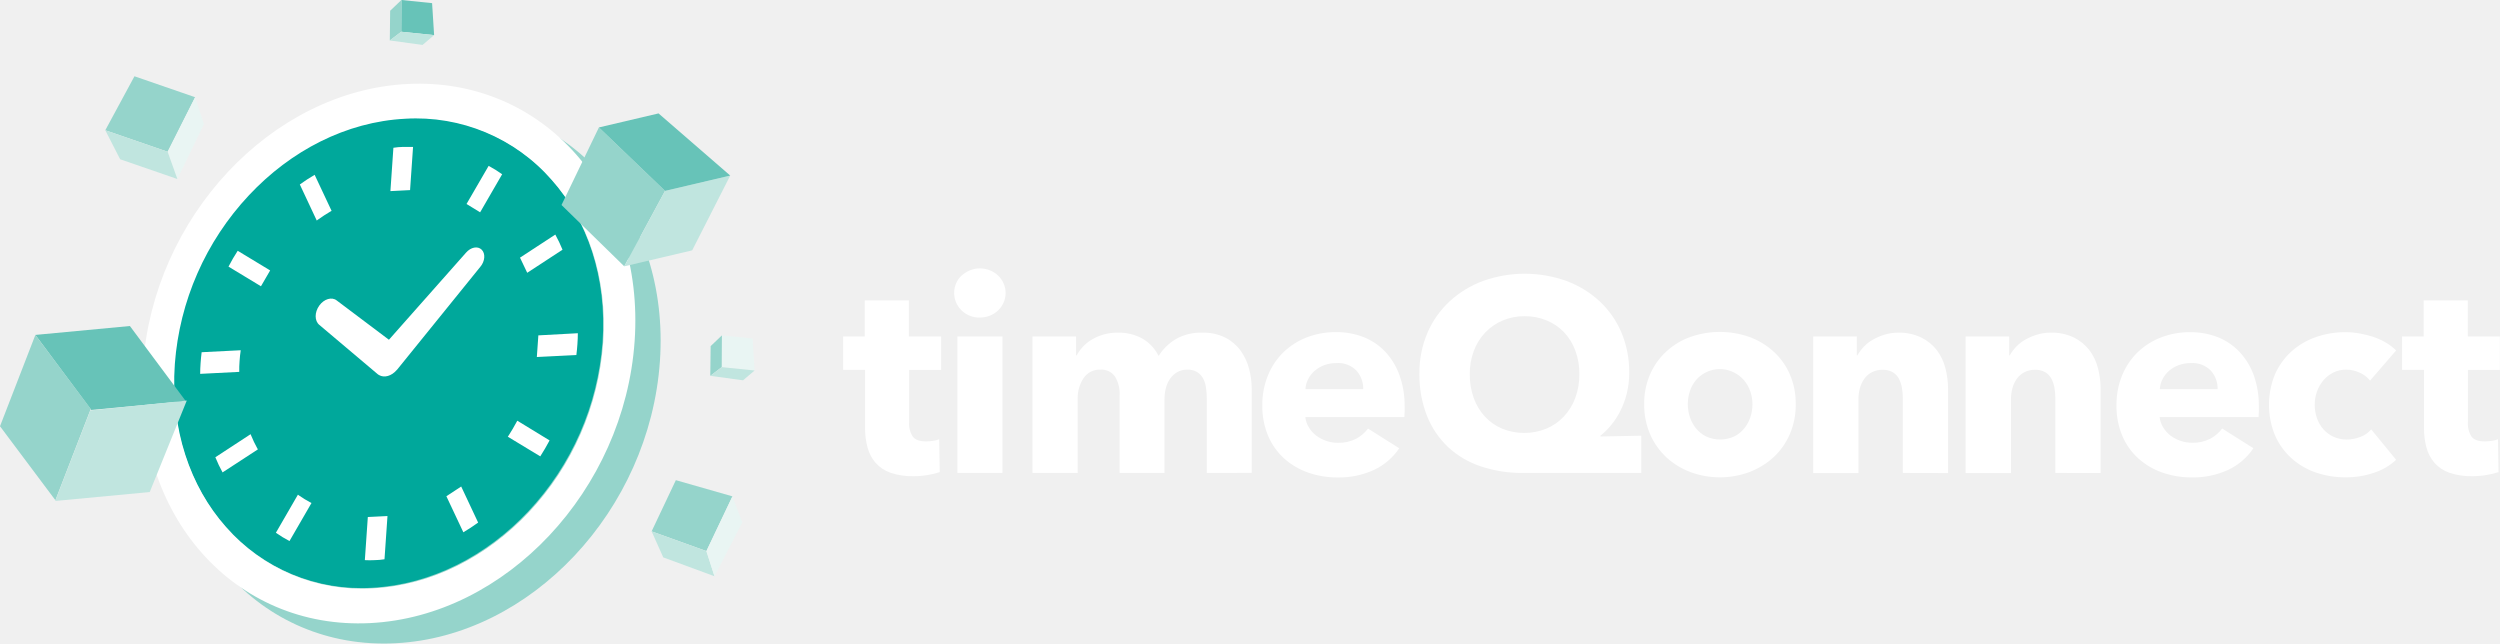
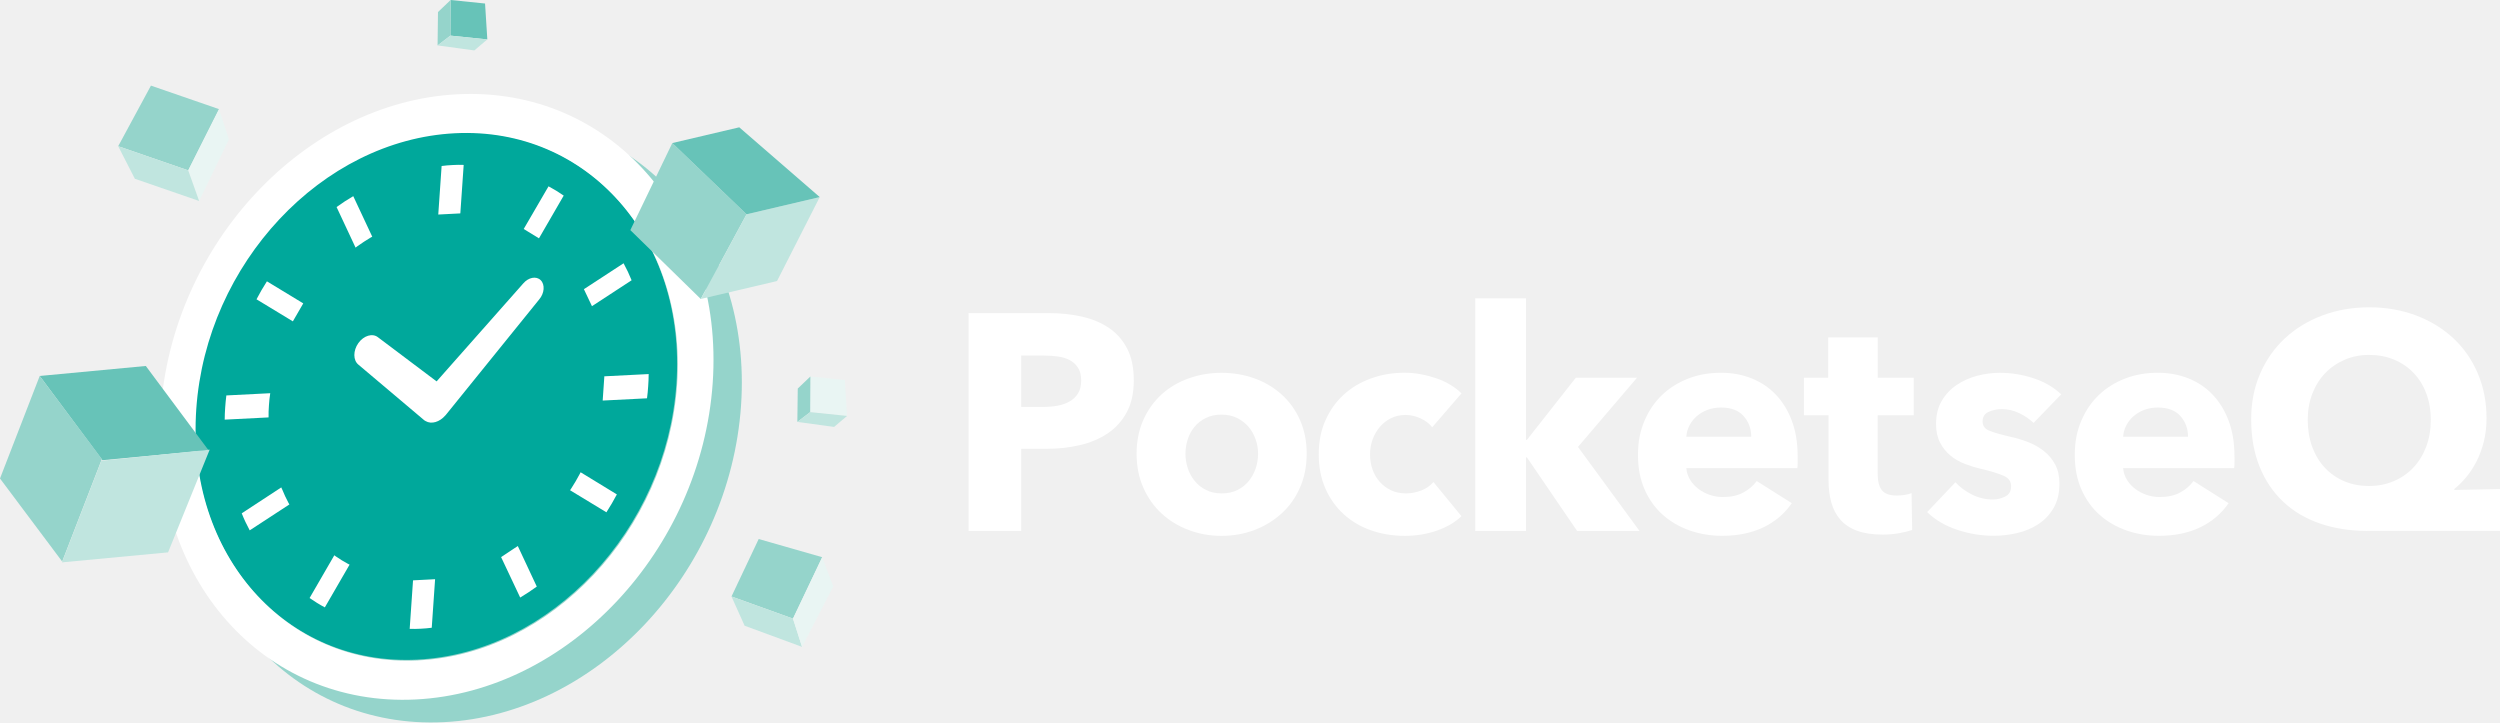
- <svg xmlns="http://www.w3.org/2000/svg" viewBox="0 0 693.31 178.48">
+ <svg xmlns="http://www.w3.org/2000/svg" id="Layer_2" viewBox="0 0 617.61 178.48">
  <defs>
-     <style>.cls-1{fill:#fff;}.cls-2{fill:#95d4cb;}.cls-3{fill:#c0e5df;}.cls-4{fill:#e9f5f3;}.cls-5{fill:#67c3b8;}.cls-6{fill:#00a89b;}</style>
+     <style>.cls-1{fill:#00a89b;}.cls-2{fill:#67c3b8;}.cls-3{fill:#e9f5f3;}.cls-4{fill:#fff;}.cls-5{fill:#95d4cb;}.cls-6{fill:#c0e5df;}</style>
  </defs>
-   <g id="Layer_2" data-name="Layer 2">
-     <g id="Layer_3" data-name="Layer 3">
-       <path class="cls-1" d="M252.13,102.59v14.49a6.49,6.49,0,0,0,1,4c.68.89,1.91,1.33,3.68,1.33a13.39,13.39,0,0,0,1.94-.15,6.29,6.29,0,0,0,1.71-.46l.15,9.13a21.4,21.4,0,0,1-3.26.79,23,23,0,0,1-4,.34,18.45,18.45,0,0,1-6.38-.95,9.9,9.9,0,0,1-4.14-2.74,10.66,10.66,0,0,1-2.24-4.27,20.54,20.54,0,0,1-.69-5.52v-16h-6.08V93.31h6v-10h12.23v10H261v9.28Z" />
-       <path class="cls-1" d="M278.88,81.23a6.47,6.47,0,0,1-.57,2.7,6.87,6.87,0,0,1-3.8,3.61,7.46,7.46,0,0,1-2.77.53,7,7,0,0,1-5.09-2,6.72,6.72,0,0,1-1.52-7.45,6.14,6.14,0,0,1,1.52-2.17A7.93,7.93,0,0,1,268.93,75a6.85,6.85,0,0,1,2.81-.57,7.46,7.46,0,0,1,2.77.53,7,7,0,0,1,2.28,1.45,6.8,6.8,0,0,1,1.52,2.16A6.47,6.47,0,0,1,278.88,81.23Zm-13.37,49.93V93.31H278v37.85Z" />
-       <path class="cls-1" d="M334.67,131.16V110.49a20.57,20.57,0,0,0-.23-3.08,7.17,7.17,0,0,0-.84-2.54,4.77,4.77,0,0,0-1.63-1.71,5,5,0,0,0-2.7-.65,5.47,5.47,0,0,0-2.77.68,6.18,6.18,0,0,0-2,1.83,8.14,8.14,0,0,0-1.18,2.62,12.49,12.49,0,0,0-.38,3.08v20.44H310.5V109.58a9.09,9.09,0,0,0-1.29-5.17,4.62,4.62,0,0,0-4.11-1.9,5.29,5.29,0,0,0-4.6,2.36,9.86,9.86,0,0,0-1.63,5.77v20.52H286.33V93.31h12.08v5.25h.16a12.69,12.69,0,0,1,1.71-2.36,10.53,10.53,0,0,1,2.47-2A14,14,0,0,1,306,92.78a13.79,13.79,0,0,1,3.91-.53,13.55,13.55,0,0,1,6.95,1.67,11.47,11.47,0,0,1,4.45,4.79A14.39,14.39,0,0,1,326.15,94a14,14,0,0,1,7.22-1.75,13.59,13.59,0,0,1,6.5,1.41,12,12,0,0,1,4.22,3.64,15.26,15.26,0,0,1,2.32,5,21.57,21.57,0,0,1,.72,5.43v23.41Z" />
-       <path class="cls-1" d="M389.54,112.69v1.52a13.35,13.35,0,0,1-.08,1.45H362a6.64,6.64,0,0,0,1,2.89,8.08,8.08,0,0,0,2,2.24,9.92,9.92,0,0,0,2.81,1.48,9.81,9.81,0,0,0,3.23.53,10.43,10.43,0,0,0,5-1.1,9.87,9.87,0,0,0,3.34-2.85l8.66,5.47a17.4,17.4,0,0,1-7,6,23.28,23.28,0,0,1-10.14,2.09,24.42,24.42,0,0,1-8.06-1.33,19.61,19.61,0,0,1-6.65-3.88,17.81,17.81,0,0,1-4.48-6.27,21,21,0,0,1-1.64-8.51,21.39,21.39,0,0,1,1.6-8.4A19,19,0,0,1,356,97.61a19.49,19.49,0,0,1,6.46-4.07,22.15,22.15,0,0,1,8.06-1.44,20.52,20.52,0,0,1,7.67,1.4,16.81,16.81,0,0,1,6,4.07,18.85,18.85,0,0,1,3.91,6.46A24.77,24.77,0,0,1,389.54,112.69Zm-11.48-4.78a7.49,7.49,0,0,0-1.86-5.1,7,7,0,0,0-5.58-2.12,9.46,9.46,0,0,0-3.35.57,8.86,8.86,0,0,0-2.66,1.55,7.7,7.7,0,0,0-1.82,2.32,6.72,6.72,0,0,0-.76,2.78Z" />
-       <path class="cls-1" d="M422.37,131.16a36,36,0,0,1-11.7-1.82,24.85,24.85,0,0,1-9.09-5.36,24.34,24.34,0,0,1-5.85-8.66,31,31,0,0,1-2.09-11.75,28,28,0,0,1,2.21-11.24A25.72,25.72,0,0,1,402,83.59a27.72,27.72,0,0,1,9.28-5.67,34.3,34.3,0,0,1,23.14,0,27.8,27.8,0,0,1,9.19,5.63,25.34,25.34,0,0,1,6.05,8.66,28.05,28.05,0,0,1,2.16,11.14,23.92,23.92,0,0,1-.68,5.81,23.06,23.06,0,0,1-1.83,4.9,21.12,21.12,0,0,1-2.58,3.92,20.3,20.3,0,0,1-2.89,2.85v.22l11.33-.22v10.33ZM438,103.73a18.26,18.26,0,0,0-1.11-6.46,14.79,14.79,0,0,0-3.11-5.1,14.08,14.08,0,0,0-4.83-3.3,15.64,15.64,0,0,0-6.15-1.18,15.25,15.25,0,0,0-6.05,1.18,14.53,14.53,0,0,0-4.82,3.3,15,15,0,0,0-3.19,5.1,17.83,17.83,0,0,0-1.14,6.46,19.05,19.05,0,0,0,1.1,6.65,15.06,15.06,0,0,0,3.11,5.16,13.92,13.92,0,0,0,4.79,3.35,16.36,16.36,0,0,0,12.2,0,14.1,14.1,0,0,0,4.86-3.35,15.25,15.25,0,0,0,3.2-5.16A18.6,18.6,0,0,0,438,103.73Z" />
-       <path class="cls-1" d="M498,112.09a20.47,20.47,0,0,1-1.67,8.39,19,19,0,0,1-4.56,6.39,21.08,21.08,0,0,1-6.69,4.07,23.59,23.59,0,0,1-16.23,0,20.39,20.39,0,0,1-6.68-4.07,19.21,19.21,0,0,1-4.53-6.39,20.47,20.47,0,0,1-1.67-8.39,20.26,20.26,0,0,1,1.67-8.36,18.77,18.77,0,0,1,4.53-6.31,19.62,19.62,0,0,1,6.68-4,24.72,24.72,0,0,1,16.23,0,20.25,20.25,0,0,1,6.69,4,18.58,18.58,0,0,1,4.56,6.31A20.26,20.26,0,0,1,498,112.09Zm-12,0a10.73,10.73,0,0,0-.61-3.58,9.28,9.28,0,0,0-1.74-3.07,8.86,8.86,0,0,0-2.82-2.17,8.71,8.71,0,0,0-10.52,2.17,9.13,9.13,0,0,0-1.67,3.07,11.5,11.5,0,0,0,0,7.15,9.73,9.73,0,0,0,1.71,3.15,8.23,8.23,0,0,0,2.81,2.24,9.36,9.36,0,0,0,7.75,0,8.33,8.33,0,0,0,2.81-2.24,9.73,9.73,0,0,0,1.71-3.15A11.49,11.49,0,0,0,486,112.09Z" />
-       <path class="cls-1" d="M527.7,131.16V110.49a16.55,16.55,0,0,0-.26-3,8.71,8.71,0,0,0-.87-2.55,4.61,4.61,0,0,0-1.71-1.74,5.45,5.45,0,0,0-2.78-.65,6.29,6.29,0,0,0-2.92.65,5.8,5.8,0,0,0-2.09,1.78,8.17,8.17,0,0,0-1.26,2.62,11.28,11.28,0,0,0-.42,3.08v20.52H502.85V93.31h12.09v5.25h.15a12.59,12.59,0,0,1,1.78-2.4,11,11,0,0,1,2.59-2,16.17,16.17,0,0,1,3.23-1.37,12.82,12.82,0,0,1,3.72-.53,14,14,0,0,1,6.46,1.37,12.32,12.32,0,0,1,4.3,3.53,14,14,0,0,1,2.35,5,22.62,22.62,0,0,1,.72,5.62v23.41Z" />
-       <path class="cls-1" d="M570,131.16V110.49a17.47,17.47,0,0,0-.26-3,8.43,8.43,0,0,0-.88-2.55,4.61,4.61,0,0,0-1.71-1.74,5.41,5.41,0,0,0-2.77-.65,6.33,6.33,0,0,0-2.93.65,5.89,5.89,0,0,0-2.09,1.78,7.94,7.94,0,0,0-1.25,2.62,11.28,11.28,0,0,0-.42,3.08v20.52H545.11V93.31h12.08v5.25h.15a13.11,13.11,0,0,1,1.79-2.4,11.16,11.16,0,0,1,2.58-2A16.26,16.26,0,0,1,565,92.78a12.82,12.82,0,0,1,3.72-.53,14,14,0,0,1,6.46,1.37,12.38,12.38,0,0,1,4.29,3.53,14,14,0,0,1,2.36,5,22.62,22.62,0,0,1,.72,5.62v23.41Z" />
-       <path class="cls-1" d="M626.43,112.69v1.52a13.35,13.35,0,0,1-.08,1.45H598.92a6.51,6.51,0,0,0,1,2.89,8.08,8.08,0,0,0,2,2.24,10.05,10.05,0,0,0,6,2,10.43,10.43,0,0,0,5-1.1,9.87,9.87,0,0,0,3.34-2.85l8.66,5.47a17.4,17.4,0,0,1-7,6,23.28,23.28,0,0,1-10.14,2.09,24.38,24.38,0,0,1-8.06-1.33,19.61,19.61,0,0,1-6.65-3.88,17.81,17.81,0,0,1-4.48-6.27,21,21,0,0,1-1.64-8.51,21.39,21.39,0,0,1,1.6-8.4,19,19,0,0,1,4.33-6.38,19.49,19.49,0,0,1,6.46-4.07,22.15,22.15,0,0,1,8.06-1.44,20.52,20.52,0,0,1,7.67,1.4,16.81,16.81,0,0,1,6,4.07A18.85,18.85,0,0,1,625,104,24.77,24.77,0,0,1,626.43,112.69ZM615,107.91a7.49,7.49,0,0,0-1.86-5.1,7.05,7.05,0,0,0-5.59-2.12,9.44,9.44,0,0,0-3.34.57,8.86,8.86,0,0,0-2.66,1.55,7.7,7.7,0,0,0-1.82,2.32,6.72,6.72,0,0,0-.76,2.78Z" />
-       <path class="cls-1" d="M657.28,105.55a7.53,7.53,0,0,0-2.88-2.2,8.85,8.85,0,0,0-3.73-.84,7.87,7.87,0,0,0-3.57.8,8.66,8.66,0,0,0-2.74,2.13,9.93,9.93,0,0,0-1.78,3.07,10.72,10.72,0,0,0-.65,3.73,11.08,11.08,0,0,0,.61,3.72,9.1,9.1,0,0,0,1.79,3.08,8.44,8.44,0,0,0,2.81,2.09,8.59,8.59,0,0,0,3.68.76,10.42,10.42,0,0,0,3.77-.72,7.22,7.22,0,0,0,3-2.09l6.91,8.43a16.18,16.18,0,0,1-6.08,3.58,23.93,23.93,0,0,1-7.9,1.29,25.08,25.08,0,0,1-8.37-1.37,19.37,19.37,0,0,1-6.75-4,18.66,18.66,0,0,1-4.52-6.35,22.31,22.31,0,0,1,0-16.79,18.76,18.76,0,0,1,4.52-6.35,19.92,19.92,0,0,1,6.75-4,24.33,24.33,0,0,1,8.29-1.4,22.18,22.18,0,0,1,4.07.38,27.27,27.27,0,0,1,3.88,1,18.54,18.54,0,0,1,3.42,1.6,14.45,14.45,0,0,1,2.69,2.09Z" />
-       <path class="cls-1" d="M684.41,102.59v14.49a6.56,6.56,0,0,0,1,4c.68.89,1.91,1.33,3.69,1.33a13.49,13.49,0,0,0,1.94-.15,6.39,6.39,0,0,0,1.71-.46l.15,9.13a21.26,21.26,0,0,1-3.27.79,23,23,0,0,1-3.95.34,18.47,18.47,0,0,1-6.39-.95,9.9,9.9,0,0,1-4.14-2.74,10.79,10.79,0,0,1-2.24-4.27,20.55,20.55,0,0,1-.68-5.52v-16h-6.08V93.31h6v-10h12.23v10h8.9v9.28Z" />
-       <polygon class="cls-2" points="187.43 133.16 180.71 147.36 195.9 152.83 203.12 137.65 187.43 133.16" />
-       <polygon class="cls-3" points="180.71 147.36 183.94 154.58 198.14 159.81 195.9 152.83 180.71 147.36" />
-       <polygon class="cls-4" points="195.9 152.83 198.14 159.81 205.86 144.87 203.12 137.65 195.9 152.83" />
-       <path class="cls-1" d="M170.12,117.64a.53.53,0,0,1-.24-.06l-5-2.75a.51.51,0,0,1-.25-.37.51.51,0,0,1,.14-.42l4.11-4.14a.47.47,0,0,1,.35-.15.54.54,0,0,1,.22,0l5.14,2.52a.51.51,0,0,1,.28.36.55.55,0,0,1-.14.44l-4.25,4.37A.51.51,0,0,1,170.12,117.64Z" />
-       <path d="M169.23,110.25l5.14,2.52-4.25,4.37-5-2.75,4.1-4.14m0-1a1,1,0,0,0-.71.3l-4.1,4.14a.94.94,0,0,0-.28.84,1,1,0,0,0,.5.74l5,2.74a.94.94,0,0,0,.48.13,1,1,0,0,0,.72-.3l4.25-4.37a1,1,0,0,0,.27-.87,1,1,0,0,0-.55-.73l-5.14-2.52a1,1,0,0,0-.44-.1Z" />
-       <polygon class="cls-2" points="165.13 114.39 166.16 118.92 171.11 121.48 170.12 117.14 165.13 114.39" />
-       <polygon class="cls-3" points="171.11 121.48 175.28 116.74 174.37 112.77 170.12 117.14 171.11 121.48" />
-       <polygon class="cls-4" points="208.71 93.88 200.2 93.01 200.15 101.81 209.27 102.75 208.71 93.88" />
-       <polygon class="cls-2" points="200.2 93.01 197.08 95.99 196.98 104.23 200.15 101.81 200.2 93.01" />
-       <polygon class="cls-3" points="200.15 101.81 196.98 104.23 206.06 105.47 209.27 102.75 200.15 101.81" />
-       <polygon class="cls-5" points="119.83 0.87 111.32 0 111.27 8.8 120.39 9.74 119.83 0.87" />
-       <polygon class="cls-2" points="111.32 0 108.2 2.98 108.1 11.22 111.27 8.8 111.32 0" />
-       <polygon class="cls-3" points="111.27 8.8 108.1 11.22 117.18 12.46 120.39 9.74 111.27 8.8" />
-       <polygon class="cls-2" points="54.11 26.96 37.29 21.15 29.2 36.12 46.49 42.09 54.11 26.96" />
-       <polygon class="cls-4" points="54.11 26.96 56.56 34.43 49.19 49.65 46.49 42.09 54.11 26.96" />
-       <polygon class="cls-3" points="49.19 49.65 33.32 44.17 29.2 36.12 46.49 42.09 49.19 49.65" />
-       <path class="cls-2" d="M120,28.89c-37.66,1.9-70.5,36.91-73.35,78.2s25.37,73.21,63,71.3,70.5-36.91,73.36-78.2S157.71,27,120,28.89Z" />
-       <path class="cls-6" d="M103.22,163A50,50,0,0,1,62.54,146c-9.94-11.25-15.46-27.16-14.22-45.16A76.74,76.74,0,0,1,68.89,53.93c11.57-12.34,26.9-20.36,43.32-21.2a50,50,0,0,1,40.68,17c9.94,11.25,15.46,27.16,14.21,45.16a76.8,76.8,0,0,1-20.57,46.92C135,154.09,119.63,162.12,103.22,163Z" />
-       <path class="cls-1" d="M88.56,90.1l16.26,13.73.23.14.1.06c1.43.83,3.44.25,4.87-1.41l.12-.12L133.2,74c1.31-1.54,1.48-3.68.38-4.76s-3-.71-4.34.83L107.86,94.22,93.39,83.33c-1.35-1.08-3.53-.44-4.86,1.43S87.21,89,88.56,90.1Z" />
-       <path class="cls-1" d="M66.44,100.13c.07-1,.16-2,.32-3l-10.84.55c-.13,1-.22,2-.29,3s-.12,2-.12,3l10.84-.55C66.32,102.14,66.37,101.14,66.44,100.13Z" />
-       <path class="cls-1" d="M88.26,60.85c1.07-.76,2.16-1.48,3.27-2.13l.43-.24-4.7-10a48.14,48.14,0,0,0-4.11,2.68l4.69,10Z" />
-       <path class="cls-1" d="M63.37,73.94l9,5.45L74.92,75l-9-5.45C65,70.94,64.16,72.42,63.37,73.94Z" />
-       <path class="cls-1" d="M143.19,117.15c-.65,1.2-1.32,2.37-2.06,3.51l-.3.45,9,5.45c.92-1.44,1.78-2.9,2.58-4.42l-8.95-5.47Z" />
-       <path class="cls-1" d="M69.68,120.85l-.18-.44-9.78,6.4a39.22,39.22,0,0,0,2,4.2l9.8-6.39-.24-.42A32,32,0,0,1,69.68,120.85Z" />
-       <path class="cls-1" d="M83,137.46l-.38-.28-6.11,10.57a35.47,35.47,0,0,0,3.77,2.3l6.11-10.56-.39-.2A28.31,28.31,0,0,1,83,137.46Z" />
-       <path class="cls-1" d="M129.38,56.57l3.77,2.31,6.11-10.56A33.56,33.56,0,0,0,135.51,46Z" />
-       <path class="cls-1" d="M102,143.48l-.82,11.86a24.76,24.76,0,0,0,2.72,0c.91,0,1.83-.11,2.73-.24l.82-11.87v-.12l-5.45.27v.13Z" />
-       <path class="cls-1" d="M113.73,52.61l.82-11.87c-.89,0-1.8,0-2.72,0s-1.83.11-2.73.24l-.82,11.87V53l5.45-.28Z" />
-       <path class="cls-1" d="M123.79,137.62l4.71,10c1.4-.84,2.76-1.73,4.1-2.7l-4.7-10Z" />
-       <path class="cls-1" d="M156,69.25a40.29,40.29,0,0,0-2-4.2l-9.79,6.4,2,4.2Z" />
-       <path class="cls-1" d="M160.25,92.41,149.41,93h-.11l-.42,6H149l10.84-.54c.13-1,.22-2,.29-3S160.25,93.39,160.25,92.41Z" />
-       <path class="cls-1" d="M113,23.29c-37.67,1.9-70.5,36.91-73.35,78.2s25.36,73.21,63,71.31,70.5-36.92,73.35-78.21S150.7,21.39,113,23.29Zm-9.66,139.86a50,50,0,0,1-40.68-17C52.76,135,47.24,119,48.48,101A76.81,76.81,0,0,1,69.06,54.13C80.63,41.79,96,33.77,112.37,32.93a50,50,0,0,1,40.68,17C163,61.13,168.51,77,167.27,95A76.8,76.8,0,0,1,146.7,142C135.12,154.29,119.8,162.32,103.38,163.15Z" />
-       <polygon class="cls-2" points="173.12 73.86 184.43 52.94 166.09 35.34 155.72 56.85 173.12 73.86" />
-       <polygon class="cls-3" points="173.12 73.86 191.96 69.43 202.51 48.69 184.43 52.94 173.12 73.86" />
-       <polygon class="cls-5" points="202.51 48.69 182.63 31.45 166.09 35.34 184.43 52.94 202.51 48.69" />
-       <polygon class="cls-5" points="25.3 113.69 51.5 111.21 36.02 90.41 9.81 92.88 25.3 113.69" />
-       <polygon class="cls-2" points="9.81 92.88 0 118.21 15.36 138.72 25.17 113.39 9.81 92.88" />
-       <polygon class="cls-3" points="41.52 136.46 15.31 138.93 25.04 113.83 51.8 111.08 41.52 136.46" />
+   <g id="Layer_3">
+     <g>
+       <g>
+         <path class="cls-4" d="M280.1,93.92c0,3.14-.58,5.79-1.75,7.94-1.17,2.15-2.74,3.89-4.71,5.21-1.98,1.32-4.26,2.28-6.84,2.89-2.58,.61-5.27,.91-8.06,.91h-6.46v20.29h-13v-53.81h19.76c2.94,0,5.69,.29,8.25,.87,2.56,.58,4.79,1.52,6.69,2.81,1.9,1.29,3.39,2.99,4.48,5.09,1.09,2.1,1.63,4.7,1.63,7.79Zm-13,.08c0-1.27-.25-2.3-.76-3.12-.51-.81-1.19-1.44-2.05-1.9s-1.84-.76-2.93-.91c-1.09-.15-2.22-.23-3.38-.23h-5.7v12.69h5.47c1.22,0,2.38-.1,3.5-.3,1.11-.2,2.12-.56,3-1.06,.89-.51,1.58-1.18,2.09-2.01,.51-.84,.76-1.89,.76-3.15Z" />
+         <path class="cls-4" d="M322.81,112.09c0,3.09-.56,5.89-1.67,8.4s-2.63,4.64-4.56,6.38c-1.93,1.75-4.16,3.1-6.69,4.07-2.53,.96-5.24,1.44-8.13,1.44s-5.54-.48-8.09-1.44c-2.56-.96-4.79-2.32-6.69-4.07-1.9-1.75-3.41-3.88-4.52-6.38-1.12-2.51-1.67-5.31-1.67-8.4s.56-5.88,1.67-8.36c1.11-2.48,2.62-4.58,4.52-6.31,1.9-1.72,4.13-3.04,6.69-3.95,2.56-.91,5.26-1.37,8.09-1.37s5.6,.46,8.13,1.37c2.53,.91,4.76,2.23,6.69,3.95,1.92,1.72,3.45,3.83,4.56,6.31s1.67,5.27,1.67,8.36Zm-12.01,0c0-1.22-.2-2.41-.61-3.57-.41-1.16-.99-2.19-1.75-3.08-.76-.89-1.7-1.61-2.81-2.17s-2.41-.84-3.88-.84-2.76,.28-3.88,.84c-1.12,.56-2.04,1.28-2.77,2.17s-1.29,1.91-1.67,3.08c-.38,1.17-.57,2.36-.57,3.57s.19,2.41,.57,3.57c.38,1.17,.95,2.22,1.71,3.15,.76,.94,1.7,1.68,2.81,2.24,1.11,.56,2.41,.84,3.88,.84s2.76-.28,3.88-.84c1.11-.56,2.05-1.3,2.81-2.24s1.33-1.99,1.71-3.15c.38-1.17,.57-2.36,.57-3.57Z" />
+         <path class="cls-4" d="M353.82,105.55c-.71-.91-1.67-1.65-2.89-2.2-1.22-.56-2.46-.84-3.72-.84s-2.51,.27-3.57,.8c-1.06,.53-1.98,1.24-2.74,2.13s-1.36,1.91-1.79,3.08c-.43,1.17-.65,2.41-.65,3.72s.2,2.56,.61,3.72c.41,1.17,1,2.19,1.79,3.08,.79,.89,1.72,1.58,2.81,2.09,1.09,.51,2.32,.76,3.69,.76,1.27,0,2.52-.24,3.76-.72,1.24-.48,2.24-1.18,3-2.09l6.92,8.44c-1.57,1.52-3.6,2.71-6.08,3.57-2.48,.86-5.12,1.29-7.9,1.29-2.99,0-5.78-.46-8.37-1.37-2.59-.91-4.84-2.24-6.75-3.99-1.91-1.75-3.42-3.86-4.51-6.35-1.1-2.48-1.64-5.29-1.64-8.44s.55-5.88,1.64-8.36c1.1-2.48,2.6-4.6,4.51-6.35,1.91-1.75,4.16-3.09,6.75-4.03,2.59-.94,5.36-1.41,8.29-1.41,1.37,0,2.72,.13,4.07,.38,1.34,.25,2.63,.6,3.88,1.03,1.24,.43,2.38,.96,3.42,1.6,1.04,.63,1.94,1.33,2.7,2.09l-7.22,8.36Z" />
+         <path class="cls-4" d="M405.04,131.16h-15.43l-12.39-18.16h-.23v18.16h-12.54v-57.46h12.54v34.96h.23l12.08-15.35h15.12l-14.59,17.1,15.2,20.75Z" />
+         <path class="cls-4" d="M444.11,112.69v1.52c0,.51-.03,.99-.08,1.44h-27.44c.1,1.06,.42,2.03,.95,2.89,.53,.86,1.22,1.61,2.05,2.24,.84,.63,1.77,1.13,2.81,1.48,1.04,.35,2.12,.53,3.23,.53,1.98,0,3.65-.37,5.02-1.1,1.37-.73,2.48-1.68,3.34-2.85l8.66,5.47c-1.77,2.58-4.12,4.57-7.03,5.97-2.91,1.39-6.3,2.09-10.15,2.09-2.84,0-5.52-.44-8.06-1.33-2.53-.89-4.75-2.18-6.65-3.88-1.9-1.7-3.4-3.79-4.48-6.27-1.09-2.48-1.63-5.32-1.63-8.51s.53-5.89,1.6-8.4c1.06-2.51,2.51-4.64,4.33-6.38,1.82-1.75,3.98-3.1,6.46-4.07,2.48-.96,5.17-1.44,8.06-1.44s5.34,.47,7.68,1.41c2.33,.94,4.33,2.29,6,4.07s2.98,3.93,3.91,6.46c.94,2.53,1.41,5.42,1.41,8.66Zm-11.48-4.79c0-1.98-.62-3.67-1.86-5.09-1.24-1.42-3.1-2.13-5.59-2.13-1.22,0-2.33,.19-3.34,.57s-1.9,.9-2.66,1.56c-.76,.66-1.37,1.43-1.82,2.32-.46,.89-.71,1.81-.76,2.77h16.04Z" />
+         <path class="cls-4" d="M463.87,102.59v14.5c0,1.78,.34,3.11,1.03,4s1.91,1.33,3.69,1.33c.61,0,1.25-.05,1.94-.15s1.25-.25,1.71-.46l.15,9.12c-.86,.3-1.95,.57-3.27,.8-1.32,.23-2.63,.34-3.95,.34-2.53,0-4.66-.32-6.38-.95-1.72-.63-3.1-1.55-4.14-2.74-1.04-1.19-1.79-2.62-2.24-4.27-.46-1.65-.68-3.49-.68-5.52v-16h-6.08v-9.27h6v-9.96h12.24v9.96h8.89v9.27h-8.89Z" />
+         <path class="cls-4" d="M502.4,104.49c-1.01-.96-2.2-1.77-3.57-2.43-1.37-.66-2.81-.99-4.33-.99-1.17,0-2.24,.23-3.23,.68s-1.48,1.24-1.48,2.36,.54,1.82,1.63,2.28c1.09,.46,2.85,.96,5.28,1.52,1.42,.3,2.85,.74,4.29,1.29,1.44,.56,2.75,1.29,3.91,2.2,1.17,.91,2.1,2.03,2.81,3.34,.71,1.32,1.06,2.89,1.06,4.71,0,2.38-.48,4.4-1.44,6.04-.96,1.65-2.22,2.98-3.76,3.99-1.55,1.01-3.28,1.75-5.21,2.2s-3.85,.68-5.78,.68c-3.09,0-6.12-.49-9.08-1.48-2.96-.99-5.43-2.44-7.41-4.37l6.99-7.37c1.11,1.22,2.48,2.23,4.1,3.04,1.62,.81,3.34,1.22,5.17,1.22,1.01,0,2.01-.24,3-.72,.99-.48,1.48-1.33,1.48-2.55s-.61-2.03-1.82-2.58-3.12-1.14-5.7-1.75c-1.32-.3-2.63-.71-3.95-1.22-1.32-.51-2.5-1.19-3.53-2.05-1.04-.86-1.89-1.92-2.55-3.19-.66-1.27-.99-2.79-.99-4.56,0-2.28,.48-4.22,1.44-5.81,.96-1.6,2.2-2.9,3.72-3.91s3.2-1.76,5.05-2.24,3.69-.72,5.51-.72c2.84,0,5.61,.44,8.32,1.33,2.71,.89,5,2.22,6.88,3.99l-6.84,7.07Z" />
+         <path class="cls-4" d="M552.02,112.69v1.52c0,.51-.03,.99-.08,1.44h-27.44c.1,1.06,.42,2.03,.95,2.89,.53,.86,1.22,1.61,2.05,2.24,.84,.63,1.77,1.13,2.81,1.48,1.04,.35,2.12,.53,3.23,.53,1.98,0,3.65-.37,5.02-1.1,1.37-.73,2.48-1.68,3.34-2.85l8.66,5.47c-1.77,2.58-4.12,4.57-7.03,5.97-2.91,1.39-6.3,2.09-10.15,2.09-2.84,0-5.52-.44-8.06-1.33-2.53-.89-4.75-2.18-6.65-3.88-1.9-1.7-3.4-3.79-4.48-6.27-1.09-2.48-1.63-5.32-1.63-8.51s.53-5.89,1.6-8.4c1.06-2.51,2.51-4.64,4.33-6.38,1.82-1.75,3.98-3.1,6.46-4.07,2.48-.96,5.17-1.44,8.06-1.44s5.34,.47,7.68,1.41c2.33,.94,4.33,2.29,6,4.07s2.98,3.93,3.91,6.46c.94,2.53,1.41,5.42,1.41,8.66Zm-11.48-4.79c0-1.98-.62-3.67-1.86-5.09-1.24-1.42-3.1-2.13-5.59-2.13-1.22,0-2.33,.19-3.34,.57s-1.9,.9-2.66,1.56c-.76,.66-1.37,1.43-1.82,2.32-.46,.89-.71,1.81-.76,2.77h16.04Z" />
+         <path class="cls-4" d="M584.86,131.16c-4.26,0-8.16-.61-11.7-1.82-3.55-1.22-6.57-3-9.08-5.36-2.51-2.36-4.46-5.24-5.85-8.66-1.39-3.42-2.09-7.33-2.09-11.74,0-4.1,.73-7.85,2.2-11.25,1.47-3.39,3.51-6.31,6.12-8.74,2.61-2.43,5.7-4.32,9.27-5.66,3.57-1.34,7.43-2.01,11.59-2.01s8,.67,11.55,2.01c3.55,1.34,6.61,3.22,9.2,5.62,2.58,2.41,4.6,5.29,6.04,8.66,1.44,3.37,2.17,7.08,2.17,11.13,0,2.08-.23,4.02-.68,5.81-.46,1.8-1.06,3.43-1.82,4.9s-1.62,2.77-2.58,3.91c-.96,1.14-1.93,2.09-2.89,2.85v.23l11.32-.23v10.34h-32.76Zm15.66-27.44c0-2.33-.37-4.48-1.1-6.46-.73-1.98-1.77-3.67-3.12-5.09-1.34-1.42-2.95-2.52-4.83-3.31-1.88-.79-3.93-1.18-6.16-1.18s-4.19,.39-6.04,1.18c-1.85,.79-3.46,1.89-4.83,3.31-1.37,1.42-2.43,3.12-3.19,5.09-.76,1.98-1.14,4.13-1.14,6.46s.37,4.65,1.1,6.65c.73,2,1.77,3.72,3.12,5.17,1.34,1.44,2.94,2.56,4.79,3.34,1.85,.79,3.89,1.18,6.12,1.18s4.21-.39,6.08-1.18c1.87-.78,3.5-1.9,4.86-3.34,1.37-1.44,2.43-3.17,3.19-5.17,.76-2,1.14-4.22,1.14-6.65Z" />
+       </g>
+       <g>
+         <g>
+           <polygon class="cls-5" points="187.43 133.16 180.71 147.36 195.9 152.83 203.12 137.65 187.43 133.16" />
+           <polygon class="cls-6" points="180.71 147.36 183.95 154.58 198.14 159.81 195.9 152.83 180.71 147.36" />
+           <polygon class="cls-3" points="195.9 152.83 198.14 159.81 205.86 144.87 203.12 137.65 195.9 152.83" />
+         </g>
+         <g>
+           <g>
+             <path class="cls-4" d="M170.12,117.64c-.08,0-.17-.02-.24-.06l-5-2.75c-.14-.08-.23-.21-.25-.37s.03-.31,.14-.42l4.11-4.14c.1-.1,.22-.15,.35-.15,.08,0,.15,.02,.22,.05l5.14,2.52c.14,.07,.25,.21,.27,.36,.03,.16-.02,.32-.13,.43l-4.25,4.37c-.1,.1-.23,.15-.36,.15Z" />
+             <path d="M169.23,110.25l5.14,2.52-4.25,4.37-5-2.75,4.11-4.14m0-1c-.26,0-.52,.1-.71,.3l-4.11,4.14c-.22,.22-.32,.54-.28,.85,.04,.31,.23,.58,.51,.73l5,2.75c.15,.08,.32,.12,.48,.12,.26,0,.52-.1,.72-.3l4.25-4.37c.22-.23,.32-.55,.27-.87-.05-.32-.26-.59-.55-.73l-5.14-2.52c-.14-.07-.29-.1-.44-.1h0Z" />
+           </g>
+           <polygon class="cls-5" points="165.13 114.39 166.16 118.92 171.11 121.48 170.12 117.14 165.13 114.39" />
+           <polygon class="cls-6" points="171.11 121.48 175.28 116.74 174.37 112.77 170.12 117.14 171.11 121.48" />
+         </g>
+         <g>
+           <polygon class="cls-3" points="208.71 93.88 200.2 93.01 200.15 101.81 209.27 102.75 208.71 93.88" />
+           <polygon class="cls-5" points="200.2 93.01 197.08 95.99 196.98 104.23 200.15 101.81 200.2 93.01" />
+           <polygon class="cls-6" points="200.15 101.81 196.98 104.23 206.06 105.47 209.27 102.75 200.15 101.81" />
+         </g>
+         <g>
+           <polygon class="cls-2" points="119.83 .87 111.32 0 111.27 8.8 120.39 9.74 119.83 .87" />
+           <polygon class="cls-5" points="111.32 0 108.2 2.98 108.1 11.22 111.27 8.8 111.32 0" />
+           <polygon class="cls-6" points="111.27 8.8 108.1 11.22 117.18 12.46 120.39 9.74 111.27 8.8" />
+         </g>
+         <g>
+           <polygon class="cls-5" points="54.11 26.96 37.29 21.15 29.2 36.12 46.5 42.09 54.11 26.96" />
+           <polygon class="cls-3" points="54.11 26.96 56.56 34.43 49.19 49.65 46.5 42.09 54.11 26.96" />
+           <polygon class="cls-6" points="49.19 49.65 33.32 44.17 29.2 36.12 46.5 42.09 49.19 49.65" />
+         </g>
+         <g>
+           <path class="cls-5" d="M120.04,28.89c-37.67,1.91-70.5,36.91-73.35,78.2-2.85,41.29,25.37,73.21,63.03,71.31,37.67-1.91,70.5-36.91,73.35-78.2,2.85-41.29-25.37-73.21-63.03-71.31Z" />
+           <path class="cls-1" d="M103.22,162.95c-16.42,.83-30.74-5.7-40.68-16.95-9.94-11.26-15.46-27.17-14.22-45.16,1.24-17.99,9-34.58,20.57-46.92,11.57-12.34,26.9-20.36,43.31-21.2,16.41-.83,30.73,5.7,40.68,16.95,9.94,11.25,15.46,27.16,14.22,45.16-1.24,17.99-9,34.57-20.57,46.92-11.58,12.34-26.9,20.36-43.31,21.19Z" />
+           <g>
+             <path class="cls-4" d="M88.56,90.1l16.26,13.73,.23,.14,.1,.06c1.43,.84,3.44,.25,4.87-1.4l.12-.13,23.06-28.52c1.31-1.54,1.47-3.67,.38-4.76-1.1-1.09-3.04-.71-4.34,.83l-21.38,24.17-14.47-10.89c-1.35-1.08-3.53-.44-4.86,1.43-1.33,1.87-1.32,4.26,.03,5.34Z" />
+             <path class="cls-4" d="M66.44,100.13c.07-1,.16-2.01,.32-2.99l-10.84,.55c-.13,.99-.22,1.99-.29,2.99s-.12,2.01-.12,2.99l10.84-.55c-.03-.98,.02-1.98,.09-2.99Z" />
+             <path class="cls-4" d="M88.26,60.85c1.07-.76,2.17-1.49,3.27-2.14l.43-.24-4.69-10.01c-1.4,.82-2.78,1.71-4.12,2.69l4.69,10.02,.42-.31Z" />
+             <path class="cls-4" d="M63.37,73.94l8.98,5.45,2.57-4.44-8.98-5.45c-.93,1.44-1.78,2.92-2.57,4.44Z" />
+             <path class="cls-4" d="M143.19,117.15c-.64,1.2-1.32,2.37-2.06,3.51l-.3,.45,8.98,5.45c.93-1.44,1.78-2.9,2.58-4.42l-8.95-5.47-.25,.48Z" />
+             <path class="cls-4" d="M69.68,120.85l-.19-.44-9.77,6.4c.56,1.45,1.24,2.85,1.97,4.21l9.8-6.4-.24-.42c-.57-1.07-1.1-2.19-1.56-3.35Z" />
+             <path class="cls-4" d="M82.97,137.46l-.38-.28-6.11,10.56c1.22,.84,2.47,1.63,3.77,2.31l6.11-10.56-.4-.2c-1.02-.54-2.02-1.16-3-1.84Z" />
+             <path class="cls-4" d="M129.38,56.57l3.77,2.31,6.11-10.56c-1.21-.84-2.46-1.61-3.75-2.29l-6.13,10.54Z" />
+             <path class="cls-4" d="M102.03,143.48l-.82,11.87c.89,.04,1.8,.02,2.72-.03s1.83-.11,2.73-.24l.82-11.87v-.12l-5.44,.28v.12h0Z" />
+             <path class="cls-4" d="M113.73,52.61l.82-11.87c-.89-.04-1.8-.02-2.72,.03-.91,.05-1.83,.11-2.73,.24l-.82,11.87v.12l5.44-.28v-.12Z" />
+             <path class="cls-4" d="M123.79,137.62l4.72,10c1.4-.84,2.76-1.73,4.1-2.71l-4.69-10.02-4.12,2.73Z" />
+             <path class="cls-4" d="M156.04,69.25c-.58-1.45-1.25-2.85-1.99-4.21l-9.8,6.4,1.99,4.2,9.79-6.4Z" />
+             <path class="cls-4" d="M160.25,92.41l-10.84,.55h-.11l-.41,5.99h.11l10.84-.55c.14-.99,.22-1.99,.29-3,.07-1,.12-2,.12-2.98Z" />
+             <path class="cls-4" d="M113.04,23.29c-37.67,1.91-70.5,36.91-73.35,78.2-2.85,41.29,25.37,73.21,63.03,71.31,37.67-1.91,70.5-36.91,73.35-78.2,2.85-41.29-25.37-73.21-63.03-71.31Zm-9.65,139.86c-16.42,.83-30.74-5.7-40.68-16.95-9.94-11.26-15.46-27.17-14.22-45.16,1.24-17.99,9-34.58,20.57-46.92,11.57-12.34,26.9-20.36,43.31-21.2,16.41-.83,30.73,5.7,40.68,16.95,9.94,11.25,15.46,27.16,14.22,45.16-1.24,17.99-9,34.57-20.57,46.92-11.58,12.34-26.9,20.36-43.31,21.19Z" />
+           </g>
+         </g>
+         <g>
+           <polygon class="cls-5" points="173.12 73.86 184.43 52.94 166.09 35.34 155.72 56.85 173.12 73.86" />
+           <polygon class="cls-6" points="173.12 73.86 191.96 69.43 202.51 48.69 184.43 52.94 173.12 73.86" />
+           <polygon class="cls-2" points="202.51 48.69 182.63 31.45 166.09 35.34 184.43 52.94 202.51 48.69" />
+         </g>
+         <g>
+           <polygon class="cls-2" points="25.3 113.69 51.5 111.21 36.02 90.41 9.81 92.88 25.3 113.69" />
+           <polygon class="cls-5" points="9.81 92.88 0 118.21 15.36 138.72 25.17 113.39 9.81 92.88" />
+           <polygon class="cls-6" points="41.52 136.46 15.31 138.93 25.04 113.83 51.8 111.08 41.52 136.46" />
+         </g>
+       </g>
    </g>
  </g>
</svg>
